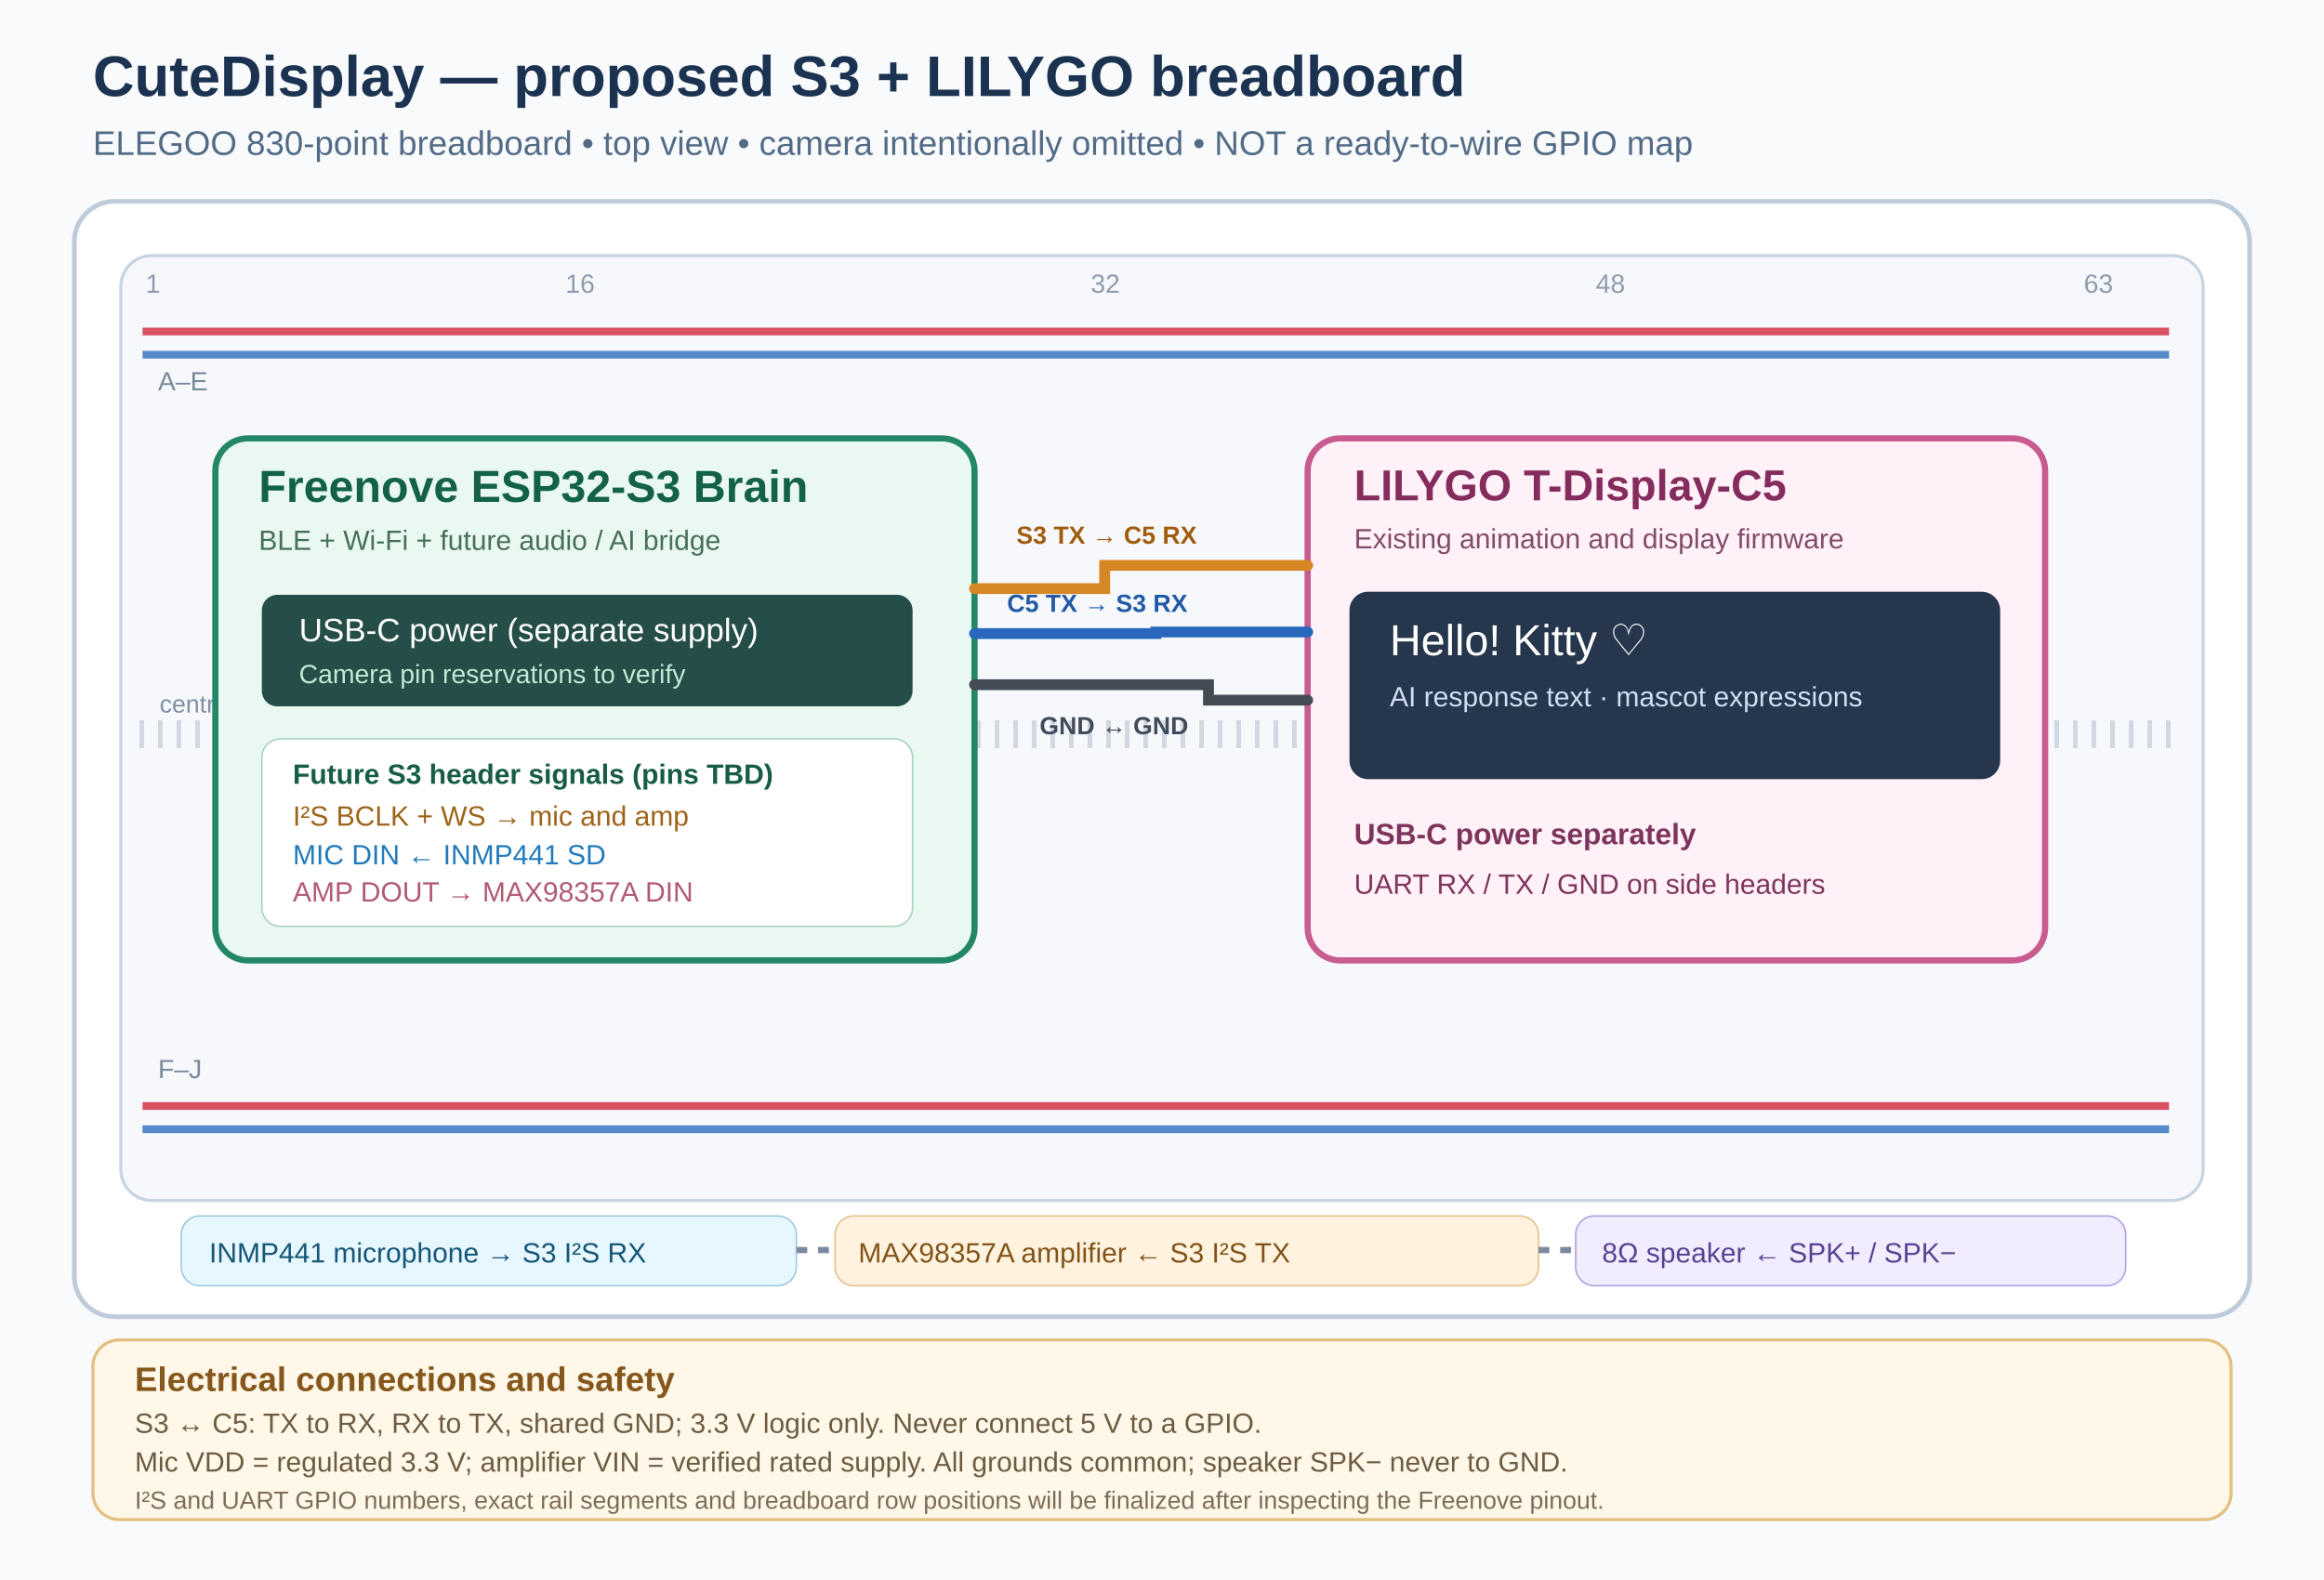
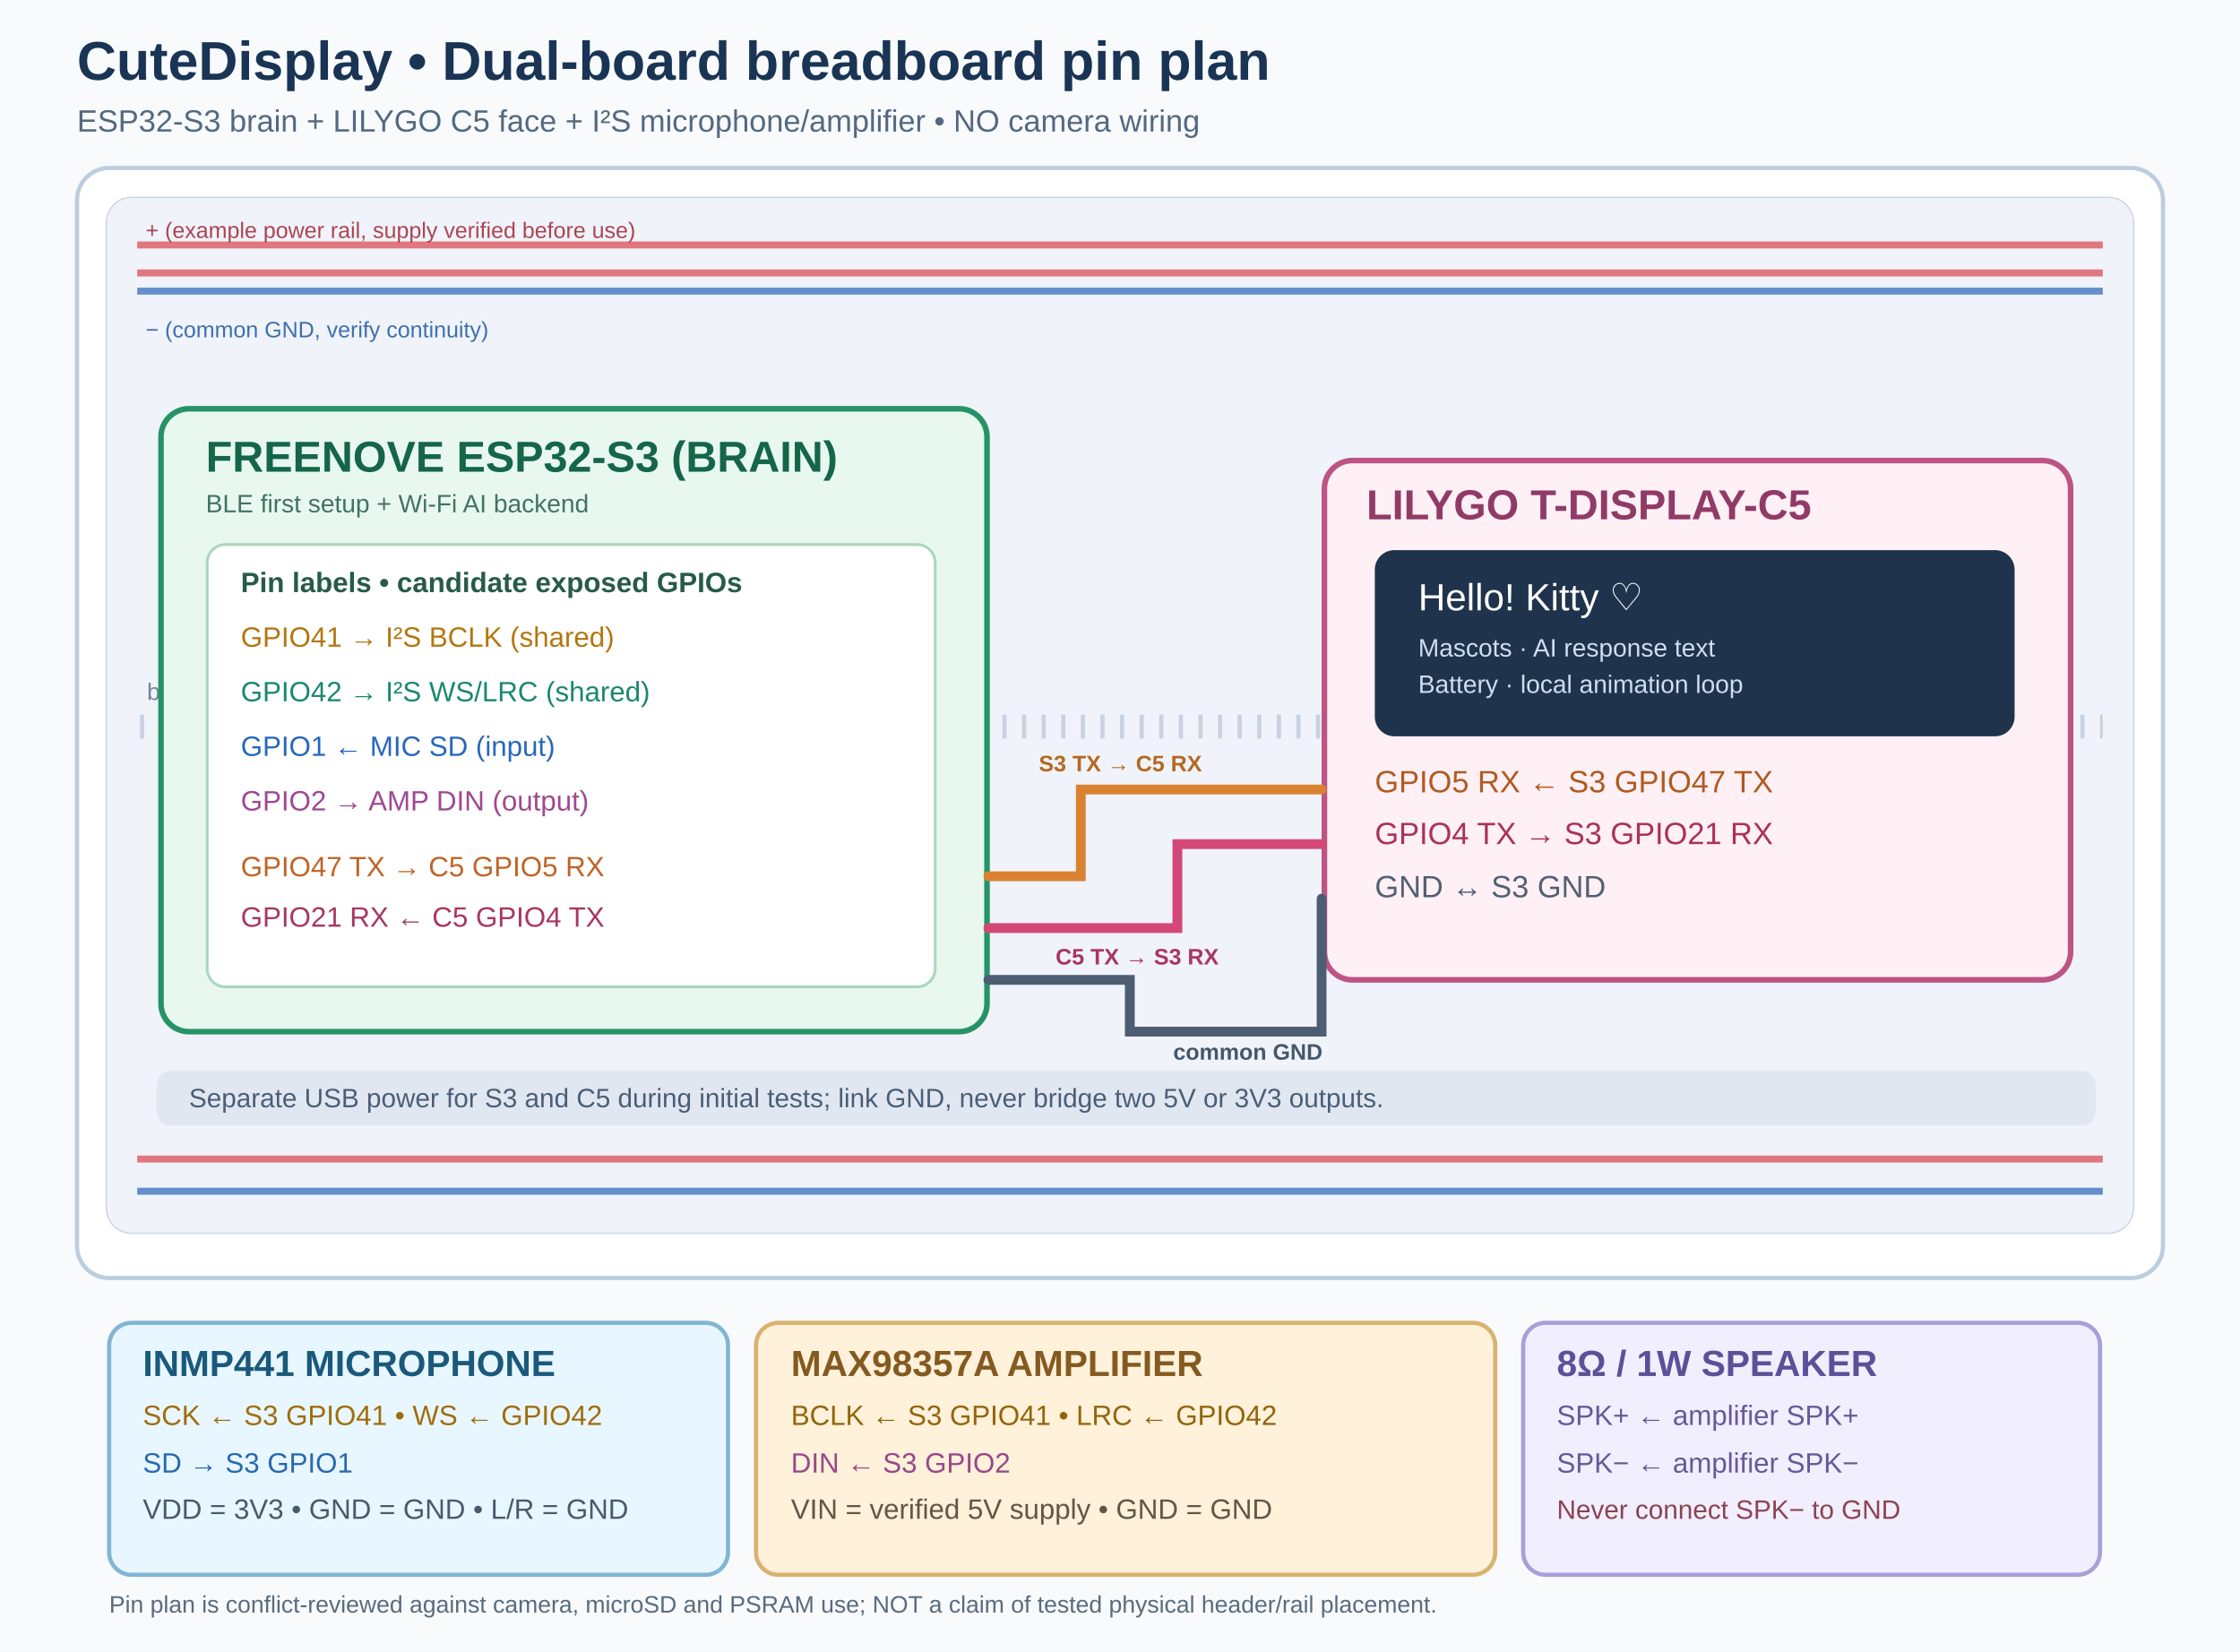
- <svg xmlns="http://www.w3.org/2000/svg" width="1500" height="1020" viewBox="0 0 1500 1020" role="img" aria-label="CuteDisplay proposed ELEGOO 830-point breadboard with ESP32-S3 brain and LILYGO T-Display-C5 face. S3 connects to INMP441 microphone, MAX98357A amplifier and UART to LILYGO. Camera omitted. GPIO numbers not yet assigned; use labeled signals and common ground.">
-   <rect width="1500" height="1020" fill="#f8fafc" />
+ <svg xmlns="http://www.w3.org/2000/svg" width="1600" height="1180" viewBox="0 0 1600 1180" role="img" aria-label="CuteDisplay ESP32 S3 brain and LILYGO C5 face breadboard proposal. S3 GPIO41 shared BCLK, GPIO42 shared WS, GPIO1 mic data, GPIO2 amplifier data, GPIO47 UART TX to C5 GPIO5 RX, S3 GPIO21 UART RX from C5 GPIO4 TX; ground common. Camera omitted.">
+   <rect width="1600" height="1180" fill="#f8fafc" />
  <g font-family="Arial,Helvetica,sans-serif">
-     <text x="60" y="62" font-size="37" font-weight="700" fill="#1b3350">CuteDisplay — proposed S3 + LILYGO breadboard</text>
-     <text x="60" y="100" font-size="22" fill="#536b85">ELEGOO 830-point breadboard • top view • camera intentionally omitted • NOT a ready-to-wire GPIO map</text>
-     <rect x="48" y="130" width="1404" height="720" rx="26" fill="#fff" stroke="#becbd9" stroke-width="3" />
-     <rect x="78" y="165" width="1344" height="610" rx="20" fill="#f6f8fc" stroke="#c8d4e2" stroke-width="2" />
-     <g fill="#8e9cad">
-       <text x="94" y="189" font-size="17">1</text>
-       <text x="365" y="189" font-size="17">16</text>
-       <text x="704" y="189" font-size="17">32</text>
-       <text x="1030" y="189" font-size="17">48</text>
-       <text x="1345" y="189" font-size="17">63</text>
-     </g>
-     <path d="M92 214 H1400" stroke="#d75162" stroke-width="5" />
-     <path d="M92 229 H1400" stroke="#588ac9" stroke-width="5" />
-     <path d="M92 714 H1400" stroke="#d75162" stroke-width="5" />
-     <path d="M92 729 H1400" stroke="#588ac9" stroke-width="5" />
-     <text x="102" y="252" font-size="17" fill="#7b8a9a">A–E</text>
-     <text x="102" y="696" font-size="17" fill="#7b8a9a">F–J</text>
-     <path d="M90 474 H1410" stroke="#b3bdca" stroke-width="18" stroke-dasharray="3 9" opacity=".55" />
-     <text x="103" y="460" fill="#8090a1" font-size="16">centre trench</text>
-     <rect x="139" y="283" width="490" height="337" rx="21" fill="#e9f8f0" stroke="#238765" stroke-width="4" />
-     <text x="167" y="324" font-size="29" font-weight="700" fill="#146246">Freenove ESP32-S3 Brain</text>
-     <text x="167" y="355" font-size="18" fill="#476f5a">BLE + Wi-Fi + future audio / AI bridge</text>
-     <rect x="169" y="384" width="420" height="72" rx="10" fill="#264e48" />
-     <text x="193" y="414" font-size="21" fill="#fff">USB-C power (separate supply)</text>
-     <text x="193" y="441" font-size="17" fill="#c2e8d4">Camera pin reservations to verify</text>
-     <rect x="169" y="477" width="420" height="121" rx="12" fill="#fff" stroke="#a9d4be" />
-     <text x="189" y="506" font-size="18" font-weight="700" fill="#165d43">Future S3 header signals (pins TBD)</text>
-     <text x="189" y="533" font-size="18" fill="#9d6318">I²S BCLK + WS  →  mic and amp</text>
-     <text x="189" y="558" font-size="18" fill="#227abb">MIC DIN  ←  INMP441 SD</text>
-     <text x="189" y="582" font-size="18" fill="#b05b72">AMP DOUT  →  MAX98357A DIN</text>
-     <rect x="844" y="283" width="476" height="337" rx="21" fill="#fff1f7" stroke="#c85b90" stroke-width="4" />
-     <text x="874" y="323" font-size="28" font-weight="700" fill="#852c5e">LILYGO T-Display-C5</text>
-     <text x="874" y="354" font-size="18" fill="#814c6b">Existing animation and display firmware</text>
-     <rect x="871" y="382" width="420" height="121" rx="12" fill="#26374d" />
-     <text x="897" y="423" font-size="28" fill="#fff">Hello! Kitty ♡</text>
-     <text x="897" y="456" font-size="18" fill="#cfdef0">AI response text · mascot expressions</text>
-     <text x="874" y="545" font-size="19" font-weight="700" fill="#7d355e">USB-C power separately</text>
-     <text x="874" y="577" font-size="18" fill="#7d355e">UART RX / TX / GND on side headers</text>
-     <g stroke-width="7" fill="none" stroke-linecap="round">
-       <path d="M629 380 H713 V365 H844" stroke="#d68725" />
-       <path d="M629 409 H746 V408 H844" stroke="#2867bc" />
-       <path d="M629 442 H780 V452 H844" stroke="#444b55" />
-     </g>
-     <g font-size="16" font-weight="700">
-       <text x="656" y="351" fill="#a15c0e">S3 TX → C5 RX</text>
-       <text x="650" y="395" fill="#205aa7">C5 TX → S3 RX</text>
-       <text x="671" y="474" fill="#424b59">GND ↔ GND</text>
-     </g>
-     <rect x="117" y="785" width="397" height="45" rx="12" fill="#e7f7ff" stroke="#a1c9db" />
-     <text x="135" y="815" font-size="18" fill="#165676">INMP441 microphone → S3 I²S RX</text>
-     <rect x="539" y="785" width="454" height="45" rx="12" fill="#fff3df" stroke="#e3c18a" />
-     <text x="554" y="815" font-size="18" fill="#815318">MAX98357A amplifier ← S3 I²S TX</text>
-     <rect x="1017" y="785" width="355" height="45" rx="12" fill="#f1edff" stroke="#b2a1e0" />
-     <text x="1034" y="815" font-size="18" fill="#5a4292">8Ω speaker ← SPK+ / SPK−</text>
-     <path d="M514 807 H539 M993 807 H1017" stroke="#7c8aa0" stroke-width="4" stroke-dasharray="7 7" />
-     <rect x="60" y="865" width="1380" height="116" rx="17" fill="#fff8e8" stroke="#e2c080" stroke-width="2" />
-     <text x="87" y="898" font-size="22" font-weight="700" fill="#86571c">Electrical connections and safety</text>
-     <text x="87" y="925" font-size="18" fill="#6d5b42">S3 ↔ C5: TX to RX, RX to TX, shared GND; 3.3 V logic only. Never connect 5 V to a GPIO.</text>
-     <text x="87" y="950" font-size="18" fill="#6d5b42">Mic VDD = regulated 3.3 V; amplifier VIN = verified rated supply. All grounds common; speaker SPK− never to GND.</text>
-     <text x="87" y="974" font-size="16" fill="#7c6c57">I²S and UART GPIO numbers, exact rail segments and breadboard row positions will be finalized after inspecting the Freenove pinout.</text>
+     <text x="55" y="57" font-size="39" font-weight="700" fill="#193454">CuteDisplay • Dual-board breadboard pin plan</text>
+     <text x="55" y="94" font-size="22" fill="#536980">ESP32-S3 brain + LILYGO C5 face + I²S microphone/amplifier • NO camera wiring</text>
+     <rect x="55" y="120" width="1490" height="793" rx="23" fill="#ffffff" stroke="#bccddd" stroke-width="3" />
+     <rect x="76" y="141" width="1448" height="740" rx="18" fill="#f0f3f9" stroke="#ccd6e2" />
+     <path d="M98 175 H1502 M98 195 H1502" fill="none" stroke-width="5" stroke="#df7781" />
+     <path d="M98 208 H1502" fill="none" stroke-width="5" stroke="#658fcb" />
+     <path d="M98 828 H1502" fill="none" stroke-width="5" stroke="#df7781" />
+     <path d="M98 851 H1502" fill="none" stroke-width="5" stroke="#658fcb" />
+     <text x="104" y="170" font-size="16" fill="#ac4552">+ (example power rail, supply verified before use)</text>
+     <text x="104" y="241" font-size="16" fill="#3d70ae">− (common GND, verify continuity)</text>
+     <path d="M100 519 H1502" stroke="#b7c4d5" stroke-width="17" stroke-dasharray="3 11" opacity=".7" />
+     <text x="105" y="500" font-size="17" fill="#72859b">breadboard center channel · schematic layout, not exact hole positions</text>
+     <rect x="115" y="292" width="590" height="445" rx="20" fill="#e8f8ef" stroke="#269367" stroke-width="4" />
+     <text x="147" y="337" font-size="31" font-weight="700" fill="#156648">FREENOVE ESP32-S3 (BRAIN)</text>
+     <text x="147" y="366" font-size="18" fill="#427361">BLE first setup + Wi-Fi AI backend</text>
+     <rect x="148" y="389" width="520" height="316" rx="13" fill="#fff" stroke="#aad6c0" stroke-width="2" />
+     <text x="172" y="423" font-size="20" font-weight="700" fill="#275b47">Pin labels • candidate exposed GPIOs</text>
+     <text x="172" y="462" font-size="20" fill="#b37710">GPIO41  →  I²S BCLK (shared)</text>
+     <text x="172" y="501" font-size="20" fill="#1b8771">GPIO42  →  I²S WS/LRC (shared)</text>
+     <text x="172" y="540" font-size="20" fill="#2768bb">GPIO1    ←  MIC SD (input)</text>
+     <text x="172" y="579" font-size="20" fill="#9e4892">GPIO2    →  AMP DIN (output)</text>
+     <text x="172" y="626" font-size="20" fill="#bf6427">GPIO47 TX →  C5 GPIO5 RX</text>
+     <text x="172" y="662" font-size="20" fill="#a73762">GPIO21 RX ←  C5 GPIO4 TX</text>
+     <rect x="946" y="329" width="533" height="371" rx="20" fill="#fff0f5" stroke="#bd5484" stroke-width="4" />
+     <text x="976" y="371" font-size="30" font-weight="700" fill="#903b66">LILYGO T-DISPLAY-C5</text>
+     <rect x="982" y="393" width="457" height="133" rx="14" fill="#1f334d" />
+     <text x="1013" y="436" font-size="27" fill="#fff">Hello! Kitty ♡</text>
+     <text x="1013" y="469" font-size="18" fill="#cfdef0">Mascots · AI response text</text>
+     <text x="1013" y="495" font-size="18" fill="#cfdef0">Battery · local animation loop</text>
+     <text x="982" y="566" font-size="22" fill="#b05a21">GPIO5 RX ← S3 GPIO47 TX</text>
+     <text x="982" y="603" font-size="22" fill="#aa315c">GPIO4 TX → S3 GPIO21 RX</text>
+     <text x="982" y="641" font-size="22" fill="#526172">GND ↔ S3 GND</text>
+     <path d="M706 626 H772 V564 H944" fill="none" stroke="#d98332" stroke-width="7" stroke-linecap="round" />
+     <path d="M944 603 H841 V663 H706" fill="none" stroke="#d44878" stroke-width="7" stroke-linecap="round" />
+     <path d="M706 700 H807 V737 H944 V642" fill="none" stroke="#4d5e73" stroke-width="7" stroke-linecap="round" />
+     <text x="742" y="551" font-size="16" font-weight="700" fill="#b36921">S3 TX → C5 RX</text>
+     <text x="754" y="689" font-size="16" font-weight="700" fill="#a93662">C5 TX → S3 RX</text>
+     <text x="838" y="757" font-size="16" font-weight="700" fill="#46576b">common GND</text>
+     <rect x="112" y="765" width="1385" height="39" rx="10" fill="#e1e7f0" />
+     <text x="135" y="791" font-size="19" fill="#4a5e76">Separate USB power for S3 and C5 during initial tests; link GND, never bridge two 5V or 3V3 outputs.</text>
+     <rect x="78" y="945" width="442" height="180" rx="16" fill="#e8f7ff" stroke="#82b5d4" stroke-width="3" />
+     <text x="102" y="983" font-size="26" font-weight="700" fill="#1a597b">INMP441 MICROPHONE</text>
+     <text x="102" y="1018" font-size="20" fill="#a06d0c">SCK ← S3 GPIO41   •   WS ← GPIO42</text>
+     <text x="102" y="1052" font-size="20" fill="#2968b0">SD → S3 GPIO1</text>
+     <text x="102" y="1085" font-size="20" fill="#465b6c">VDD = 3V3  •  GND = GND  •  L/R = GND</text>
+     <rect x="540" y="945" width="528" height="180" rx="16" fill="#fff1da" stroke="#d8b36f" stroke-width="3" />
+     <text x="565" y="983" font-size="26" font-weight="700" fill="#845a20">MAX98357A AMPLIFIER</text>
+     <text x="565" y="1018" font-size="20" fill="#92650c">BCLK ← S3 GPIO41  •  LRC ← GPIO42</text>
+     <text x="565" y="1052" font-size="20" fill="#974888">DIN ← S3 GPIO2</text>
+     <text x="565" y="1085" font-size="20" fill="#615748">VIN = verified 5V supply  •  GND = GND</text>
+     <rect x="1088" y="945" width="412" height="180" rx="16" fill="#f1eefe" stroke="#a7a0d8" stroke-width="3" />
+     <text x="1112" y="983" font-size="26" font-weight="700" fill="#5c5098">8Ω / 1W SPEAKER</text>
+     <text x="1112" y="1018" font-size="20" fill="#655a98">SPK+ ← amplifier SPK+</text>
+     <text x="1112" y="1052" font-size="20" fill="#655a98">SPK− ← amplifier SPK−</text>
+     <text x="1112" y="1085" font-size="19" fill="#8b4450">Never connect SPK− to GND</text>
+     <text x="78" y="1152" font-size="17" fill="#596b7e">Pin plan is conflict-reviewed against camera, microSD and PSRAM use; NOT a claim of tested physical header/rail placement.</text>
  </g>
</svg>
